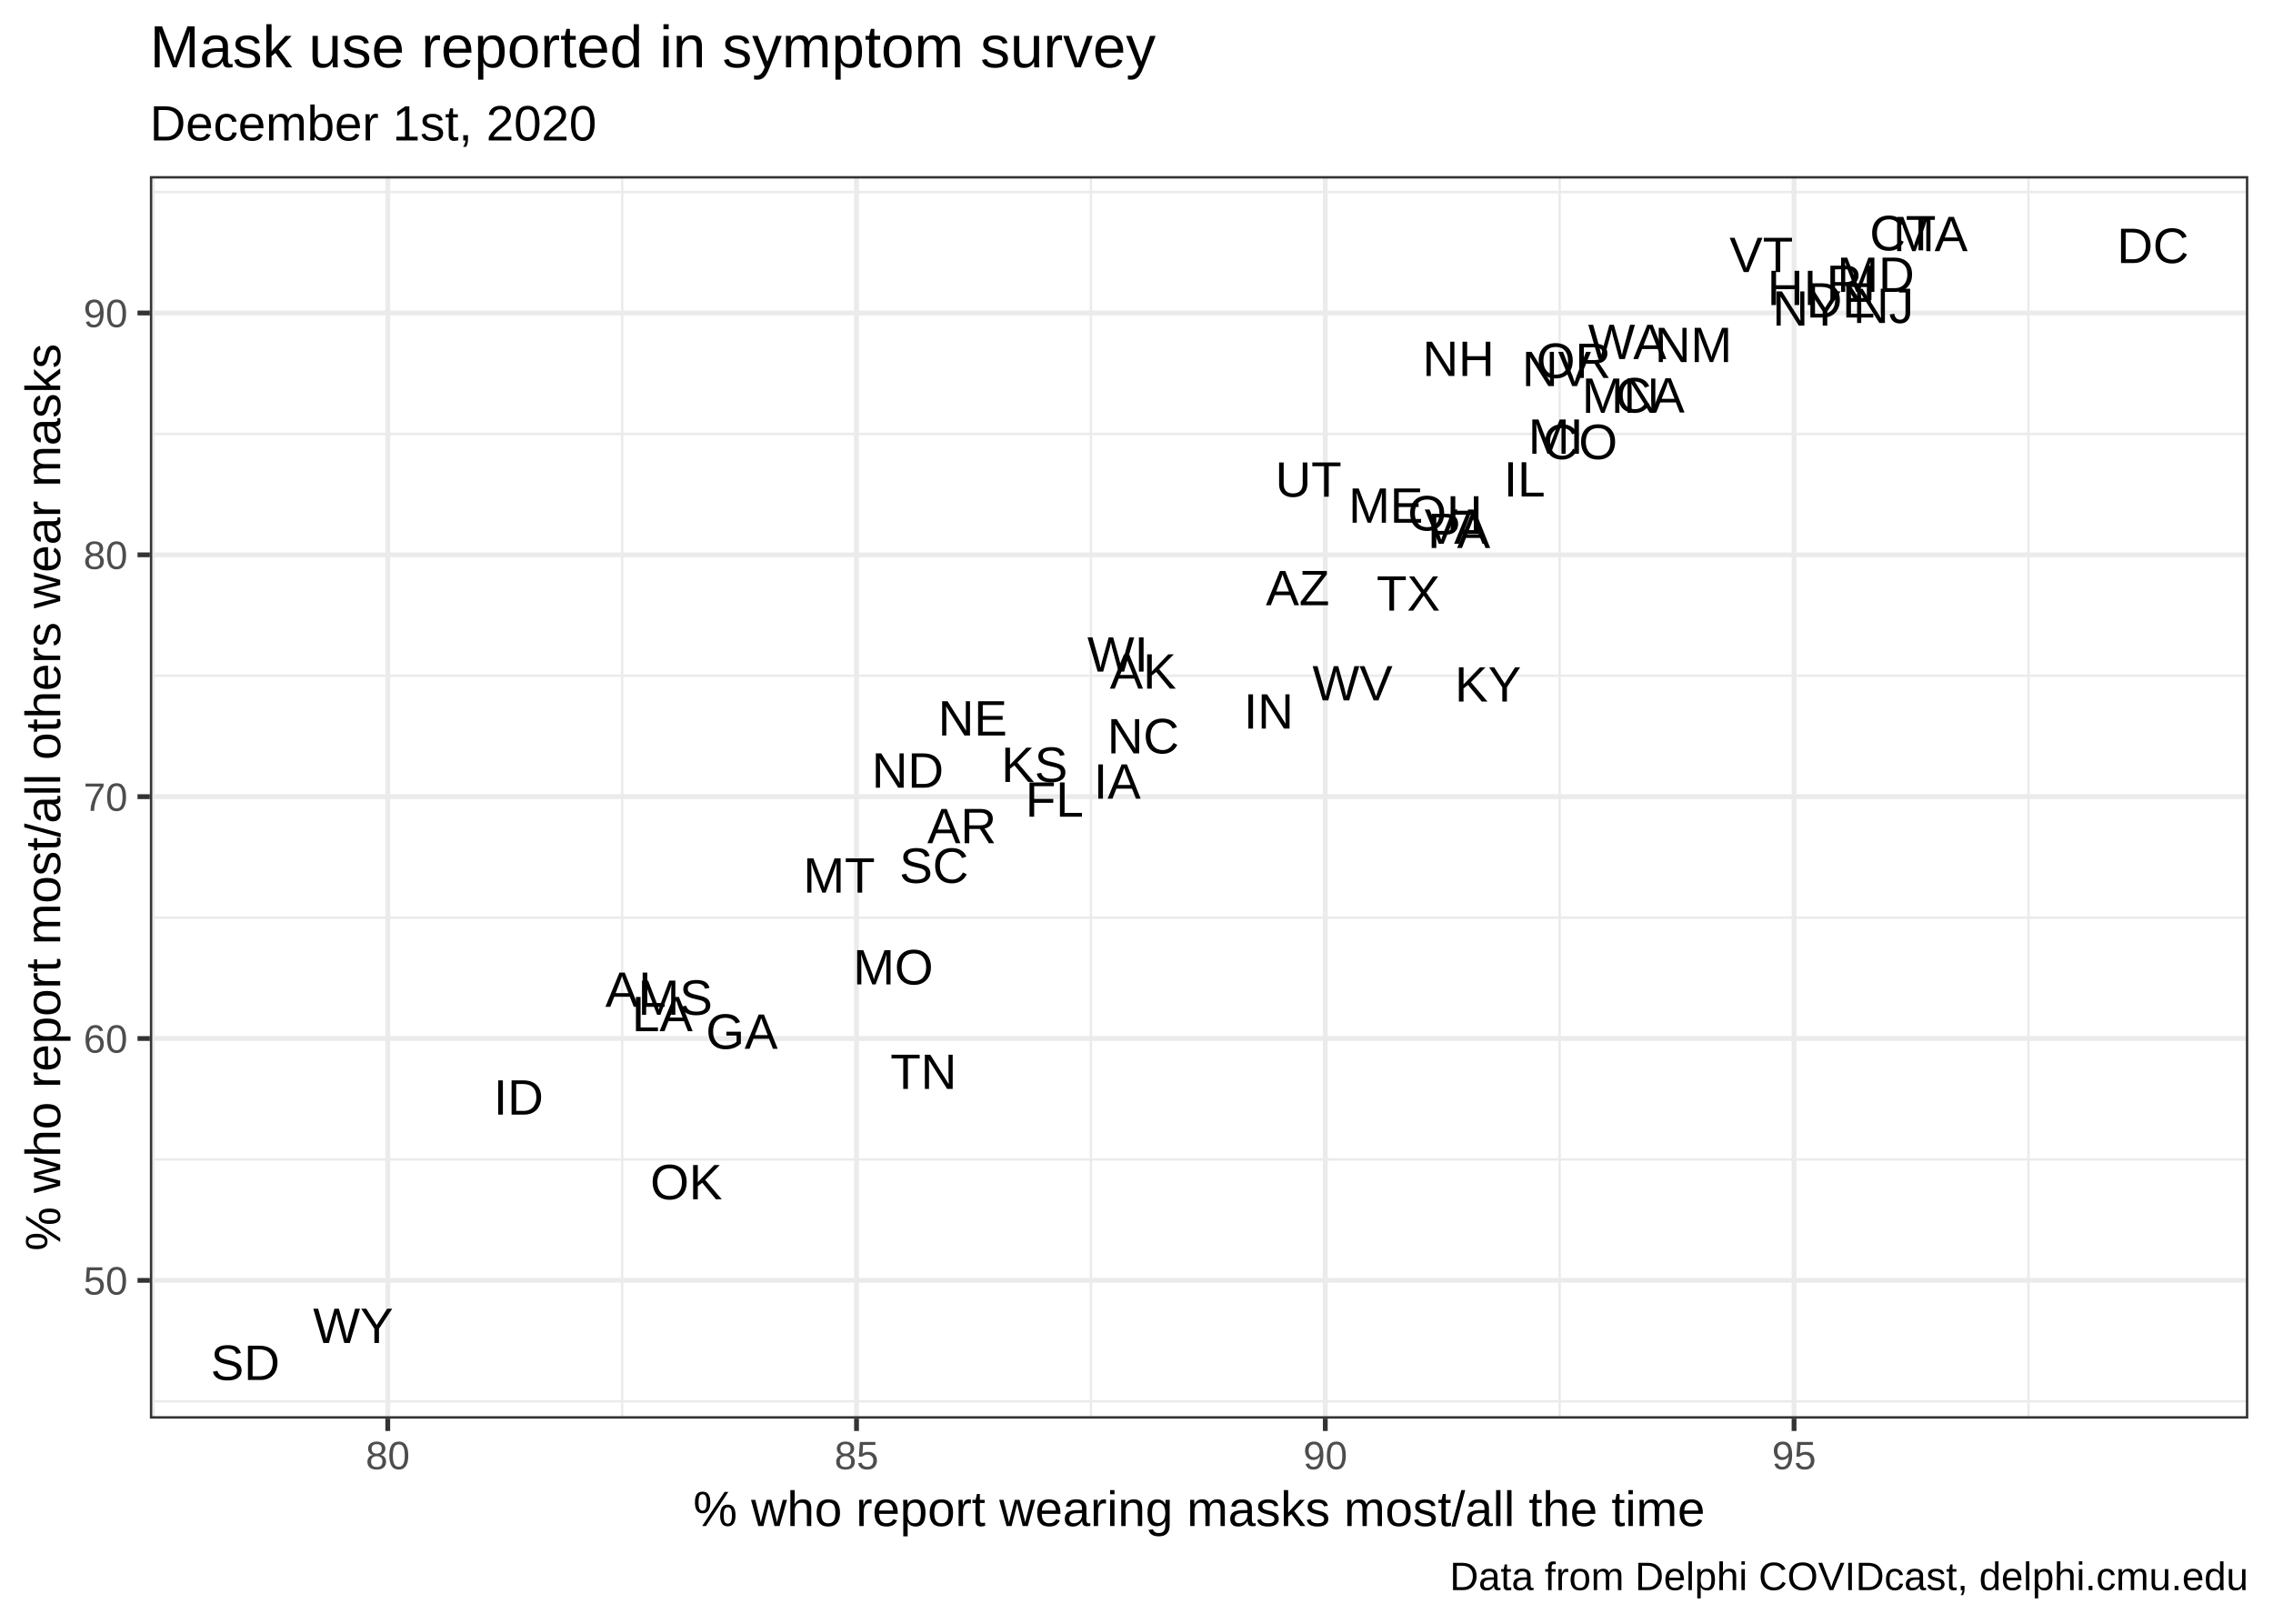
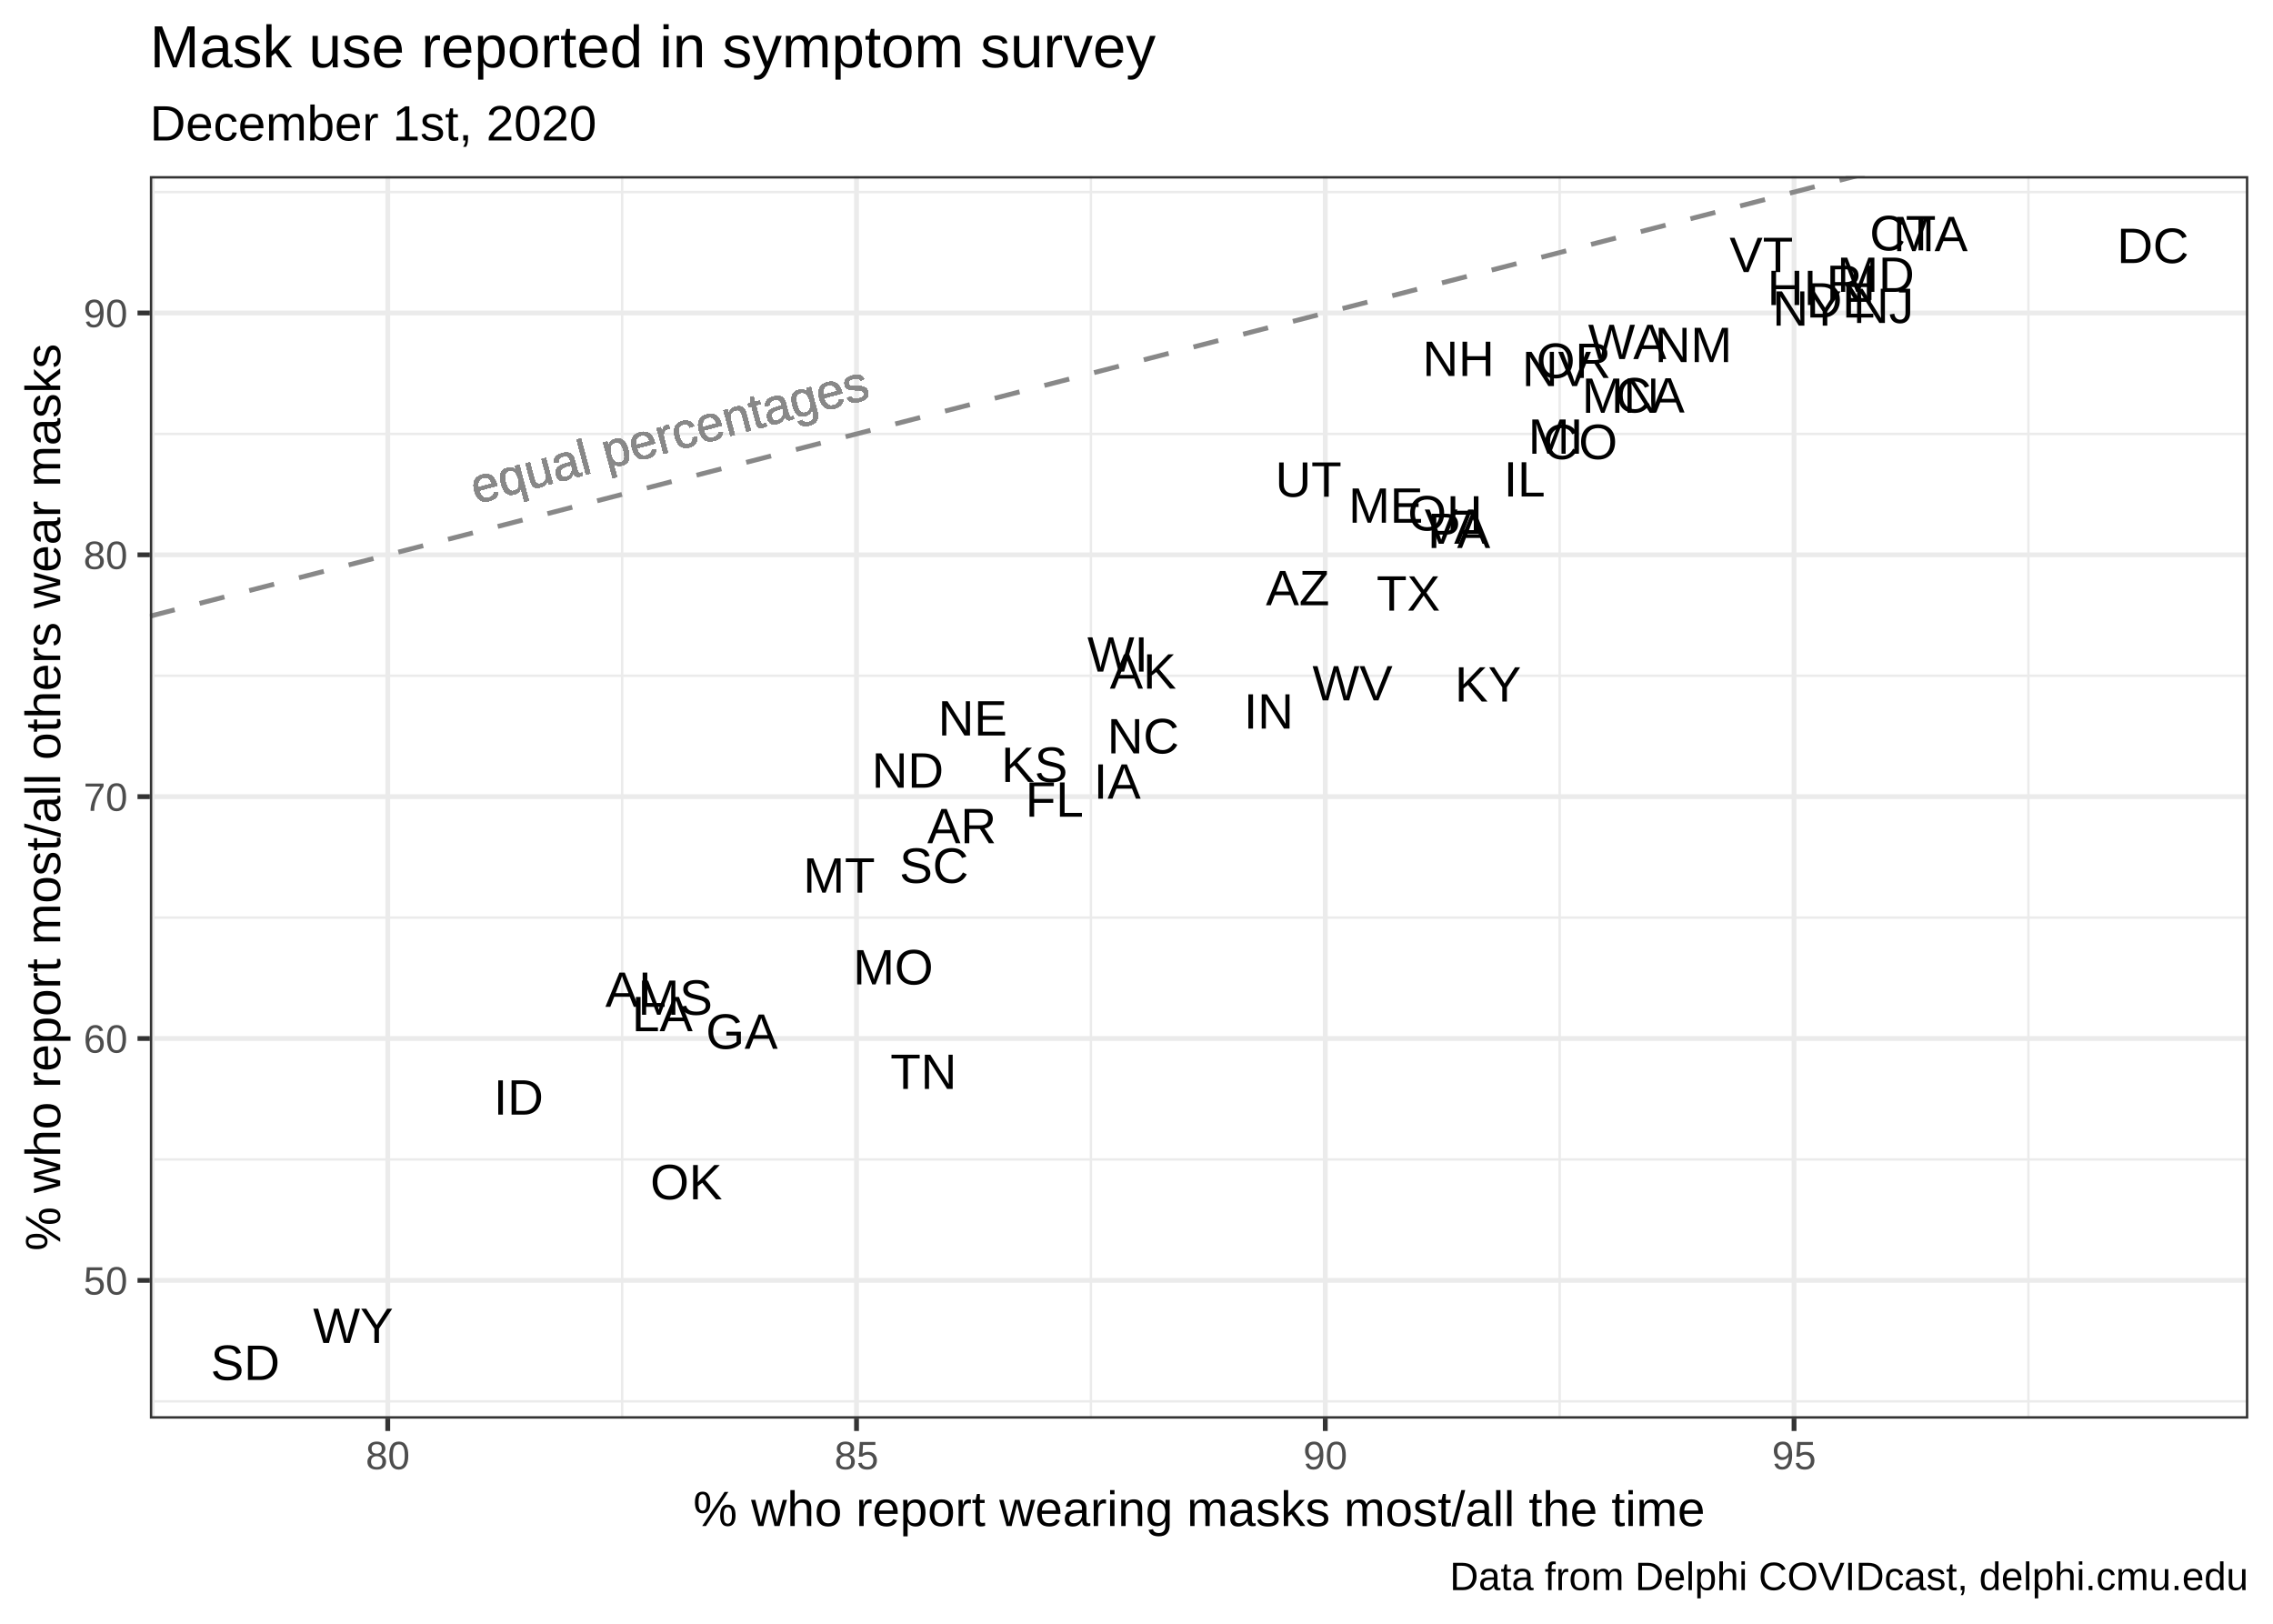
<svg xmlns="http://www.w3.org/2000/svg" viewBox="0 0 504.00 360.00">
  <defs>
    <style type="text/css">
    line, polyline, polygon, path, rect, circle {
      fill: none;
      stroke: #000000;
      stroke-linecap: round;
      stroke-linejoin: round;
      stroke-miterlimit: 10.00;
    }
  </style>
  </defs>
  <rect width="100%" height="100%" style="stroke: none; fill: #FFFFFF;" />
  <rect x="0" y="0.00" width="504.00" height="360.00" style="stroke-width: 1.07; stroke: #FFFFFF; fill: #FFFFFF;" />
  <defs>
    <clipPath id="cpMzMuMjN8NDk4LjUyfDMxNC41MnwzOS4wNA==">
      <rect x="33.23" y="39.04" width="465.29" height="275.48" />
    </clipPath>
  </defs>
  <rect x="33.23" y="39.04" width="465.29" height="275.48" style="stroke-width: 1.07; stroke: none; fill: #FFFFFF;" clip-path="url(#cpMzMuMjN8NDk4LjUyfDMxNC41MnwzOS4wNA==)" />
  <polyline points="33.23,310.69 498.52,310.69 " style="stroke-width: 0.53; stroke: #EBEBEB; stroke-linecap: butt;" clip-path="url(#cpMzMuMjN8NDk4LjUyfDMxNC41MnwzOS4wNA==)" />
  <polyline points="33.23,257.06 498.52,257.06 " style="stroke-width: 0.53; stroke: #EBEBEB; stroke-linecap: butt;" clip-path="url(#cpMzMuMjN8NDk4LjUyfDMxNC41MnwzOS4wNA==)" />
  <polyline points="33.23,203.44 498.52,203.44 " style="stroke-width: 0.53; stroke: #EBEBEB; stroke-linecap: butt;" clip-path="url(#cpMzMuMjN8NDk4LjUyfDMxNC41MnwzOS4wNA==)" />
  <polyline points="33.23,149.82 498.52,149.82 " style="stroke-width: 0.53; stroke: #EBEBEB; stroke-linecap: butt;" clip-path="url(#cpMzMuMjN8NDk4LjUyfDMxNC41MnwzOS4wNA==)" />
  <polyline points="33.23,96.20 498.52,96.20 " style="stroke-width: 0.53; stroke: #EBEBEB; stroke-linecap: butt;" clip-path="url(#cpMzMuMjN8NDk4LjUyfDMxNC41MnwzOS4wNA==)" />
  <polyline points="33.23,42.58 498.52,42.58 " style="stroke-width: 0.53; stroke: #EBEBEB; stroke-linecap: butt;" clip-path="url(#cpMzMuMjN8NDk4LjUyfDMxNC41MnwzOS4wNA==)" />
  <polyline points="34.01,314.52 34.01,39.04 " style="stroke-width: 0.53; stroke: #EBEBEB; stroke-linecap: butt;" clip-path="url(#cpMzMuMjN8NDk4LjUyfDMxNC41MnwzOS4wNA==)" />
  <polyline points="137.95,314.52 137.95,39.04 " style="stroke-width: 0.53; stroke: #EBEBEB; stroke-linecap: butt;" clip-path="url(#cpMzMuMjN8NDk4LjUyfDMxNC41MnwzOS4wNA==)" />
  <polyline points="241.89,314.52 241.89,39.04 " style="stroke-width: 0.53; stroke: #EBEBEB; stroke-linecap: butt;" clip-path="url(#cpMzMuMjN8NDk4LjUyfDMxNC41MnwzOS4wNA==)" />
  <polyline points="345.83,314.52 345.83,39.04 " style="stroke-width: 0.53; stroke: #EBEBEB; stroke-linecap: butt;" clip-path="url(#cpMzMuMjN8NDk4LjUyfDMxNC41MnwzOS4wNA==)" />
  <polyline points="449.77,314.52 449.77,39.04 " style="stroke-width: 0.53; stroke: #EBEBEB; stroke-linecap: butt;" clip-path="url(#cpMzMuMjN8NDk4LjUyfDMxNC41MnwzOS4wNA==)" />
  <polyline points="33.23,283.87 498.52,283.87 " style="stroke-width: 1.07; stroke: #EBEBEB; stroke-linecap: butt;" clip-path="url(#cpMzMuMjN8NDk4LjUyfDMxNC41MnwzOS4wNA==)" />
  <polyline points="33.23,230.25 498.52,230.25 " style="stroke-width: 1.07; stroke: #EBEBEB; stroke-linecap: butt;" clip-path="url(#cpMzMuMjN8NDk4LjUyfDMxNC41MnwzOS4wNA==)" />
  <polyline points="33.23,176.63 498.52,176.63 " style="stroke-width: 1.07; stroke: #EBEBEB; stroke-linecap: butt;" clip-path="url(#cpMzMuMjN8NDk4LjUyfDMxNC41MnwzOS4wNA==)" />
  <polyline points="33.23,123.01 498.52,123.01 " style="stroke-width: 1.07; stroke: #EBEBEB; stroke-linecap: butt;" clip-path="url(#cpMzMuMjN8NDk4LjUyfDMxNC41MnwzOS4wNA==)" />
  <polyline points="33.23,69.39 498.52,69.39 " style="stroke-width: 1.07; stroke: #EBEBEB; stroke-linecap: butt;" clip-path="url(#cpMzMuMjN8NDk4LjUyfDMxNC41MnwzOS4wNA==)" />
  <polyline points="85.98,314.52 85.98,39.04 " style="stroke-width: 1.07; stroke: #EBEBEB; stroke-linecap: butt;" clip-path="url(#cpMzMuMjN8NDk4LjUyfDMxNC41MnwzOS4wNA==)" />
  <polyline points="189.92,314.52 189.92,39.04 " style="stroke-width: 1.07; stroke: #EBEBEB; stroke-linecap: butt;" clip-path="url(#cpMzMuMjN8NDk4LjUyfDMxNC41MnwzOS4wNA==)" />
  <polyline points="293.86,314.52 293.86,39.04 " style="stroke-width: 1.07; stroke: #EBEBEB; stroke-linecap: butt;" clip-path="url(#cpMzMuMjN8NDk4LjUyfDMxNC41MnwzOS4wNA==)" />
  <polyline points="397.80,314.52 397.80,39.04 " style="stroke-width: 1.07; stroke: #EBEBEB; stroke-linecap: butt;" clip-path="url(#cpMzMuMjN8NDk4LjUyfDMxNC41MnwzOS4wNA==)" />
  <g clip-path="url(#cpMzMuMjN8NDk4LjUyfDMxNC41MnwzOS4wNA==)">
    <text x="246.09" y="152.67" style="font-size: 11.04px; font-family: Arial;" textLength="14.73px" lengthAdjust="spacingAndGlyphs">AK</text>
  </g>
  <g clip-path="url(#cpMzMuMjN8NDk4LjUyfDMxNC41MnwzOS4wNA==)">
    <text x="134.23" y="223.22" style="font-size: 11.04px; font-family: Arial;" textLength="13.50px" lengthAdjust="spacingAndGlyphs">AL</text>
  </g>
  <g clip-path="url(#cpMzMuMjN8NDk4LjUyfDMxNC41MnwzOS4wNA==)">
    <text x="205.62" y="186.95" style="font-size: 11.04px; font-family: Arial;" textLength="15.34px" lengthAdjust="spacingAndGlyphs">AR</text>
  </g>
  <g clip-path="url(#cpMzMuMjN8NDk4LjUyfDMxNC41MnwzOS4wNA==)">
    <text x="280.69" y="134.18" style="font-size: 11.04px; font-family: Arial;" textLength="14.11px" lengthAdjust="spacingAndGlyphs">AZ</text>
  </g>
  <g clip-path="url(#cpMzMuMjN8NDk4LjUyfDMxNC41MnwzOS4wNA==)">
    <text x="358.20" y="91.45" style="font-size: 11.04px; font-family: Arial;" textLength="15.34px" lengthAdjust="spacingAndGlyphs">CA</text>
  </g>
  <g clip-path="url(#cpMzMuMjN8NDk4LjUyfDMxNC41MnwzOS4wNA==)">
    <text x="342.09" y="101.79" style="font-size: 11.04px; font-family: Arial;" textLength="16.56px" lengthAdjust="spacingAndGlyphs">CO</text>
  </g>
  <g clip-path="url(#cpMzMuMjN8NDk4LjUyfDMxNC41MnwzOS4wNA==)">
    <text x="414.56" y="55.51" style="font-size: 11.04px; font-family: Arial;" textLength="14.72px" lengthAdjust="spacingAndGlyphs">CT</text>
  </g>
  <g clip-path="url(#cpMzMuMjN8NDk4LjUyfDMxNC41MnwzOS4wNA==)">
    <text x="469.40" y="58.31" style="font-size: 11.04px; font-family: Arial;" textLength="15.94px" lengthAdjust="spacingAndGlyphs">DC</text>
  </g>
  <g clip-path="url(#cpMzMuMjN8NDk4LjUyfDMxNC41MnwzOS4wNA==)">
    <text x="400.51" y="70.40" style="font-size: 11.04px; font-family: Arial;" textLength="15.34px" lengthAdjust="spacingAndGlyphs">DE</text>
  </g>
  <g clip-path="url(#cpMzMuMjN8NDk4LjUyfDMxNC41MnwzOS4wNA==)">
    <text x="227.37" y="181.07" style="font-size: 11.04px; font-family: Arial;" textLength="12.88px" lengthAdjust="spacingAndGlyphs">FL</text>
  </g>
  <g clip-path="url(#cpMzMuMjN8NDk4LjUyfDMxNC41MnwzOS4wNA==)">
    <text x="156.51" y="232.53" style="font-size: 11.04px; font-family: Arial;" textLength="15.95px" lengthAdjust="spacingAndGlyphs">GA</text>
  </g>
  <g clip-path="url(#cpMzMuMjN8NDk4LjUyfDMxNC41MnwzOS4wNA==)">
    <text x="391.87" y="67.63" style="font-size: 11.04px; font-family: Arial;" textLength="11.04px" lengthAdjust="spacingAndGlyphs">HI</text>
  </g>
  <g clip-path="url(#cpMzMuMjN8NDk4LjUyfDMxNC41MnwzOS4wNA==)">
    <text x="242.51" y="177.07" style="font-size: 11.04px; font-family: Arial;" textLength="10.43px" lengthAdjust="spacingAndGlyphs">IA</text>
  </g>
  <g clip-path="url(#cpMzMuMjN8NDk4LjUyfDMxNC41MnwzOS4wNA==)">
    <text x="109.46" y="247.12" style="font-size: 11.04px; font-family: Arial;" textLength="11.04px" lengthAdjust="spacingAndGlyphs">ID</text>
  </g>
  <g clip-path="url(#cpMzMuMjN8NDk4LjUyfDMxNC41MnwzOS4wNA==)">
    <text x="333.42" y="110.08" style="font-size: 11.04px; font-family: Arial;" textLength="9.21px" lengthAdjust="spacingAndGlyphs">IL</text>
  </g>
  <g clip-path="url(#cpMzMuMjN8NDk4LjUyfDMxNC41MnwzOS4wNA==)">
    <text x="275.79" y="161.54" style="font-size: 11.04px; font-family: Arial;" textLength="11.04px" lengthAdjust="spacingAndGlyphs">IN</text>
  </g>
  <g clip-path="url(#cpMzMuMjN8NDk4LjUyfDMxNC41MnwzOS4wNA==)">
    <text x="222.01" y="173.36" style="font-size: 11.04px; font-family: Arial;" textLength="14.73px" lengthAdjust="spacingAndGlyphs">KS</text>
  </g>
  <g clip-path="url(#cpMzMuMjN8NDk4LjUyfDMxNC41MnwzOS4wNA==)">
    <text x="322.58" y="155.54" style="font-size: 11.04px; font-family: Arial;" textLength="14.73px" lengthAdjust="spacingAndGlyphs">KY</text>
  </g>
  <g clip-path="url(#cpMzMuMjN8NDk4LjUyfDMxNC41MnwzOS4wNA==)">
    <text x="140.10" y="228.63" style="font-size: 11.04px; font-family: Arial;" textLength="13.50px" lengthAdjust="spacingAndGlyphs">LA</text>
  </g>
  <g clip-path="url(#cpMzMuMjN8NDk4LjUyfDMxNC41MnwzOS4wNA==)">
    <text x="419.75" y="55.69" style="font-size: 11.04px; font-family: Arial;" textLength="16.56px" lengthAdjust="spacingAndGlyphs">MA</text>
  </g>
  <g clip-path="url(#cpMzMuMjN8NDk4LjUyfDMxNC41MnwzOS4wNA==)">
    <text x="407.32" y="64.71" style="font-size: 11.04px; font-family: Arial;" textLength="17.17px" lengthAdjust="spacingAndGlyphs">MD</text>
  </g>
  <g clip-path="url(#cpMzMuMjN8NDk4LjUyfDMxNC41MnwzOS4wNA==)">
    <text x="299.01" y="115.90" style="font-size: 11.04px; font-family: Arial;" textLength="16.56px" lengthAdjust="spacingAndGlyphs">ME</text>
  </g>
  <g clip-path="url(#cpMzMuMjN8NDk4LjUyfDMxNC41MnwzOS4wNA==)">
    <text x="338.86" y="100.60" style="font-size: 11.04px; font-family: Arial;" textLength="12.26px" lengthAdjust="spacingAndGlyphs">MI</text>
  </g>
  <g clip-path="url(#cpMzMuMjN8NDk4LjUyfDMxNC41MnwzOS4wNA==)">
    <text x="350.77" y="91.52" style="font-size: 11.04px; font-family: Arial;" textLength="17.17px" lengthAdjust="spacingAndGlyphs">MN</text>
  </g>
  <g clip-path="url(#cpMzMuMjN8NDk4LjUyfDMxNC41MnwzOS4wNA==)">
    <text x="189.16" y="218.26" style="font-size: 11.04px; font-family: Arial;" textLength="17.78px" lengthAdjust="spacingAndGlyphs">MO</text>
  </g>
  <g clip-path="url(#cpMzMuMjN8NDk4LjUyfDMxNC41MnwzOS4wNA==)">
    <text x="141.45" y="224.99" style="font-size: 11.04px; font-family: Arial;" textLength="16.56px" lengthAdjust="spacingAndGlyphs">MS</text>
  </g>
  <g clip-path="url(#cpMzMuMjN8NDk4LjUyfDMxNC41MnwzOS4wNA==)">
    <text x="178.09" y="197.90" style="font-size: 11.04px; font-family: Arial;" textLength="15.94px" lengthAdjust="spacingAndGlyphs">MT</text>
  </g>
  <g clip-path="url(#cpMzMuMjN8NDk4LjUyfDMxNC41MnwzOS4wNA==)">
    <text x="245.51" y="167.03" style="font-size: 11.04px; font-family: Arial;" textLength="15.94px" lengthAdjust="spacingAndGlyphs">NC</text>
  </g>
  <g clip-path="url(#cpMzMuMjN8NDk4LjUyfDMxNC41MnwzOS4wNA==)">
    <text x="193.30" y="174.63" style="font-size: 11.04px; font-family: Arial;" textLength="15.94px" lengthAdjust="spacingAndGlyphs">ND</text>
  </g>
  <g clip-path="url(#cpMzMuMjN8NDk4LjUyfDMxNC41MnwzOS4wNA==)">
    <text x="208.00" y="163.07" style="font-size: 11.04px; font-family: Arial;" textLength="15.34px" lengthAdjust="spacingAndGlyphs">NE</text>
  </g>
  <g clip-path="url(#cpMzMuMjN8NDk4LjUyfDMxNC41MnwzOS4wNA==)">
    <text x="315.41" y="83.36" style="font-size: 11.04px; font-family: Arial;" textLength="15.94px" lengthAdjust="spacingAndGlyphs">NH</text>
  </g>
  <g clip-path="url(#cpMzMuMjN8NDk4LjUyfDMxNC41MnwzOS4wNA==)">
    <text x="410.87" y="71.61" style="font-size: 11.04px; font-family: Arial;" textLength="13.49px" lengthAdjust="spacingAndGlyphs">NJ</text>
  </g>
  <g clip-path="url(#cpMzMuMjN8NDk4LjUyfDMxNC41MnwzOS4wNA==)">
    <text x="366.89" y="80.27" style="font-size: 11.04px; font-family: Arial;" textLength="17.17px" lengthAdjust="spacingAndGlyphs">NM</text>
  </g>
  <g clip-path="url(#cpMzMuMjN8NDk4LjUyfDMxNC41MnwzOS4wNA==)">
    <text x="337.48" y="85.59" style="font-size: 11.04px; font-family: Arial;" textLength="15.34px" lengthAdjust="spacingAndGlyphs">NV</text>
  </g>
  <g clip-path="url(#cpMzMuMjN8NDk4LjUyfDMxNC41MnwzOS4wNA==)">
    <text x="393.01" y="72.20" style="font-size: 11.04px; font-family: Arial;" textLength="15.34px" lengthAdjust="spacingAndGlyphs">NY</text>
  </g>
  <g clip-path="url(#cpMzMuMjN8NDk4LjUyfDMxNC41MnwzOS4wNA==)">
    <text x="312.16" y="117.62" style="font-size: 11.04px; font-family: Arial;" textLength="16.56px" lengthAdjust="spacingAndGlyphs">OH</text>
  </g>
  <g clip-path="url(#cpMzMuMjN8NDk4LjUyfDMxNC41MnwzOS4wNA==)">
    <text x="144.20" y="265.90" style="font-size: 11.04px; font-family: Arial;" textLength="15.95px" lengthAdjust="spacingAndGlyphs">OK</text>
  </g>
  <g clip-path="url(#cpMzMuMjN8NDk4LjUyfDMxNC41MnwzOS4wNA==)">
    <text x="340.67" y="83.80" style="font-size: 11.04px; font-family: Arial;" textLength="16.56px" lengthAdjust="spacingAndGlyphs">OR</text>
  </g>
  <g clip-path="url(#cpMzMuMjN8NDk4LjUyfDMxNC41MnwzOS4wNA==)">
    <text x="316.54" y="121.49" style="font-size: 11.04px; font-family: Arial;" textLength="14.73px" lengthAdjust="spacingAndGlyphs">PA</text>
  </g>
  <g clip-path="url(#cpMzMuMjN8NDk4LjUyfDMxNC41MnwzOS4wNA==)">
    <text x="404.95" y="66.50" style="font-size: 11.04px; font-family: Arial;" textLength="11.04px" lengthAdjust="spacingAndGlyphs">RI</text>
  </g>
  <g clip-path="url(#cpMzMuMjN8NDk4LjUyfDMxNC41MnwzOS4wNA==)">
    <text x="199.43" y="195.74" style="font-size: 11.04px; font-family: Arial;" textLength="15.34px" lengthAdjust="spacingAndGlyphs">SC</text>
  </g>
  <g clip-path="url(#cpMzMuMjN8NDk4LjUyfDMxNC41MnwzOS4wNA==)">
    <text x="46.71" y="305.95" style="font-size: 11.04px; font-family: Arial;" textLength="15.34px" lengthAdjust="spacingAndGlyphs">SD</text>
  </g>
  <g clip-path="url(#cpMzMuMjN8NDk4LjUyfDMxNC41MnwzOS4wNA==)">
    <text x="197.42" y="241.43" style="font-size: 11.04px; font-family: Arial;" textLength="14.72px" lengthAdjust="spacingAndGlyphs">TN</text>
  </g>
  <g clip-path="url(#cpMzMuMjN8NDk4LjUyfDMxNC41MnwzOS4wNA==)">
    <text x="305.22" y="135.38" style="font-size: 11.04px; font-family: Arial;" textLength="14.11px" lengthAdjust="spacingAndGlyphs">TX</text>
  </g>
  <g clip-path="url(#cpMzMuMjN8NDk4LjUyfDMxNC41MnwzOS4wNA==)">
    <text x="282.76" y="110.13" style="font-size: 11.04px; font-family: Arial;" textLength="14.72px" lengthAdjust="spacingAndGlyphs">UT</text>
  </g>
  <g clip-path="url(#cpMzMuMjN8NDk4LjUyfDMxNC41MnwzOS4wNA==)">
    <text x="315.87" y="120.56" style="font-size: 11.04px; font-family: Arial;" textLength="14.73px" lengthAdjust="spacingAndGlyphs">VA</text>
  </g>
  <g clip-path="url(#cpMzMuMjN8NDk4LjUyfDMxNC41MnwzOS4wNA==)">
    <text x="383.49" y="60.32" style="font-size: 11.04px; font-family: Arial;" textLength="14.11px" lengthAdjust="spacingAndGlyphs">VT</text>
  </g>
  <g clip-path="url(#cpMzMuMjN8NDk4LjUyfDMxNC41MnwzOS4wNA==)">
    <text x="352.13" y="79.60" style="font-size: 11.04px; font-family: Arial;" textLength="17.78px" lengthAdjust="spacingAndGlyphs">WA</text>
  </g>
  <g clip-path="url(#cpMzMuMjN8NDk4LjUyfDMxNC41MnwzOS4wNA==)">
    <text x="241.10" y="148.91" style="font-size: 11.04px; font-family: Arial;" textLength="13.49px" lengthAdjust="spacingAndGlyphs">WI</text>
  </g>
  <g clip-path="url(#cpMzMuMjN8NDk4LjUyfDMxNC41MnwzOS4wNA==)">
    <text x="291.01" y="155.29" style="font-size: 11.04px; font-family: Arial;" textLength="17.78px" lengthAdjust="spacingAndGlyphs">WV</text>
  </g>
  <g clip-path="url(#cpMzMuMjN8NDk4LjUyfDMxNC41MnwzOS4wNA==)">
    <text x="69.42" y="297.75" style="font-size: 11.04px; font-family: Arial;" textLength="17.78px" lengthAdjust="spacingAndGlyphs">WY</text>
  </g>
+   <line x1="33.23" y1="136.62" x2="498.52" y2="16.60" style="stroke-width: 1.07; stroke: #888888; stroke-dasharray: 5.69,5.69; stroke-linecap: butt;" clip-path="url(#cpMzMuMjN8NDk4LjUyfDMxNC41MnwzOS4wNA==)" />
+   <g clip-path="url(#cpMzMuMjN8NDk4LjUyfDMxNC41MnwzOS4wNA==)">
+     <text transform="translate(105.50,111.77) rotate(-15)" style="font-size: 11.04px; fill: #888888; font-family: Arial;" textLength="90.84px" lengthAdjust="spacingAndGlyphs">equal percentages</text>
+   </g>
+   <g clip-path="url(#cpMzMuMjN8NDk4LjUyfDMxNC41MnwzOS4wNA==)">
+     <text transform="translate(105.50,111.77) rotate(-15)" style="font-size: 11.04px; fill: #888888; font-family: Arial;" textLength="90.84px" lengthAdjust="spacingAndGlyphs">equal percentages</text>
+   </g>
+   <g clip-path="url(#cpMzMuMjN8NDk4LjUyfDMxNC41MnwzOS4wNA==)">
+     <text transform="translate(105.50,111.77) rotate(-15)" style="font-size: 11.04px; fill: #888888; font-family: Arial;" textLength="90.84px" lengthAdjust="spacingAndGlyphs">equal percentages</text>
+   </g>
+   <g clip-path="url(#cpMzMuMjN8NDk4LjUyfDMxNC41MnwzOS4wNA==)">
+     <text transform="translate(105.50,111.77) rotate(-15)" style="font-size: 11.04px; fill: #888888; font-family: Arial;" textLength="90.84px" lengthAdjust="spacingAndGlyphs">equal percentages</text>
+   </g>
+   <g clip-path="url(#cpMzMuMjN8NDk4LjUyfDMxNC41MnwzOS4wNA==)">
+     <text transform="translate(105.50,111.77) rotate(-15)" style="font-size: 11.04px; fill: #888888; font-family: Arial;" textLength="90.84px" lengthAdjust="spacingAndGlyphs">equal percentages</text>
+   </g>
+   <g clip-path="url(#cpMzMuMjN8NDk4LjUyfDMxNC41MnwzOS4wNA==)">
+     <text transform="translate(105.50,111.77) rotate(-15)" style="font-size: 11.04px; fill: #888888; font-family: Arial;" textLength="90.84px" lengthAdjust="spacingAndGlyphs">equal percentages</text>
+   </g>
+   <g clip-path="url(#cpMzMuMjN8NDk4LjUyfDMxNC41MnwzOS4wNA==)">
+     <text transform="translate(105.50,111.77) rotate(-15)" style="font-size: 11.04px; fill: #888888; font-family: Arial;" textLength="90.84px" lengthAdjust="spacingAndGlyphs">equal percentages</text>
+   </g>
+   <g clip-path="url(#cpMzMuMjN8NDk4LjUyfDMxNC41MnwzOS4wNA==)">
+     <text transform="translate(105.50,111.77) rotate(-15)" style="font-size: 11.04px; fill: #888888; font-family: Arial;" textLength="90.84px" lengthAdjust="spacingAndGlyphs">equal percentages</text>
+   </g>
+   <g clip-path="url(#cpMzMuMjN8NDk4LjUyfDMxNC41MnwzOS4wNA==)">
+     <text transform="translate(105.50,111.77) rotate(-15)" style="font-size: 11.04px; fill: #888888; font-family: Arial;" textLength="90.84px" lengthAdjust="spacingAndGlyphs">equal percentages</text>
+   </g>
+   <g clip-path="url(#cpMzMuMjN8NDk4LjUyfDMxNC41MnwzOS4wNA==)">
+     <text transform="translate(105.50,111.77) rotate(-15)" style="font-size: 11.04px; fill: #888888; font-family: Arial;" textLength="90.84px" lengthAdjust="spacingAndGlyphs">equal percentages</text>
+   </g>
+   <g clip-path="url(#cpMzMuMjN8NDk4LjUyfDMxNC41MnwzOS4wNA==)">
+     <text transform="translate(105.50,111.77) rotate(-15)" style="font-size: 11.04px; fill: #888888; font-family: Arial;" textLength="90.84px" lengthAdjust="spacingAndGlyphs">equal percentages</text>
+   </g>
+   <g clip-path="url(#cpMzMuMjN8NDk4LjUyfDMxNC41MnwzOS4wNA==)">
+     <text transform="translate(105.50,111.77) rotate(-15)" style="font-size: 11.04px; fill: #888888; font-family: Arial;" textLength="90.84px" lengthAdjust="spacingAndGlyphs">equal percentages</text>
+   </g>
+   <g clip-path="url(#cpMzMuMjN8NDk4LjUyfDMxNC41MnwzOS4wNA==)">
+     <text transform="translate(105.50,111.77) rotate(-15)" style="font-size: 11.04px; fill: #888888; font-family: Arial;" textLength="90.84px" lengthAdjust="spacingAndGlyphs">equal percentages</text>
+   </g>
+   <g clip-path="url(#cpMzMuMjN8NDk4LjUyfDMxNC41MnwzOS4wNA==)">
+     <text transform="translate(105.50,111.77) rotate(-15)" style="font-size: 11.04px; fill: #888888; font-family: Arial;" textLength="90.84px" lengthAdjust="spacingAndGlyphs">equal percentages</text>
+   </g>
+   <g clip-path="url(#cpMzMuMjN8NDk4LjUyfDMxNC41MnwzOS4wNA==)">
+     <text transform="translate(105.50,111.77) rotate(-15)" style="font-size: 11.04px; fill: #888888; font-family: Arial;" textLength="90.84px" lengthAdjust="spacingAndGlyphs">equal percentages</text>
+   </g>
+   <g clip-path="url(#cpMzMuMjN8NDk4LjUyfDMxNC41MnwzOS4wNA==)">
+     <text transform="translate(105.50,111.77) rotate(-15)" style="font-size: 11.04px; fill: #888888; font-family: Arial;" textLength="90.84px" lengthAdjust="spacingAndGlyphs">equal percentages</text>
+   </g>
+   <g clip-path="url(#cpMzMuMjN8NDk4LjUyfDMxNC41MnwzOS4wNA==)">
+     <text transform="translate(105.50,111.77) rotate(-15)" style="font-size: 11.04px; fill: #888888; font-family: Arial;" textLength="90.84px" lengthAdjust="spacingAndGlyphs">equal percentages</text>
+   </g>
+   <g clip-path="url(#cpMzMuMjN8NDk4LjUyfDMxNC41MnwzOS4wNA==)">
+     <text transform="translate(105.50,111.77) rotate(-15)" style="font-size: 11.04px; fill: #888888; font-family: Arial;" textLength="90.84px" lengthAdjust="spacingAndGlyphs">equal percentages</text>
+   </g>
+   <g clip-path="url(#cpMzMuMjN8NDk4LjUyfDMxNC41MnwzOS4wNA==)">
+     <text transform="translate(105.50,111.77) rotate(-15)" style="font-size: 11.04px; fill: #888888; font-family: Arial;" textLength="90.84px" lengthAdjust="spacingAndGlyphs">equal percentages</text>
+   </g>
+   <g clip-path="url(#cpMzMuMjN8NDk4LjUyfDMxNC41MnwzOS4wNA==)">
+     <text transform="translate(105.50,111.77) rotate(-15)" style="font-size: 11.04px; fill: #888888; font-family: Arial;" textLength="90.84px" lengthAdjust="spacingAndGlyphs">equal percentages</text>
+   </g>
+   <g clip-path="url(#cpMzMuMjN8NDk4LjUyfDMxNC41MnwzOS4wNA==)">
+     <text transform="translate(105.50,111.77) rotate(-15)" style="font-size: 11.04px; fill: #888888; font-family: Arial;" textLength="90.84px" lengthAdjust="spacingAndGlyphs">equal percentages</text>
+   </g>
+   <g clip-path="url(#cpMzMuMjN8NDk4LjUyfDMxNC41MnwzOS4wNA==)">
+     <text transform="translate(105.50,111.77) rotate(-15)" style="font-size: 11.04px; fill: #888888; font-family: Arial;" textLength="90.84px" lengthAdjust="spacingAndGlyphs">equal percentages</text>
+   </g>
+   <g clip-path="url(#cpMzMuMjN8NDk4LjUyfDMxNC41MnwzOS4wNA==)">
+     <text transform="translate(105.50,111.77) rotate(-15)" style="font-size: 11.04px; fill: #888888; font-family: Arial;" textLength="90.84px" lengthAdjust="spacingAndGlyphs">equal percentages</text>
+   </g>
+   <g clip-path="url(#cpMzMuMjN8NDk4LjUyfDMxNC41MnwzOS4wNA==)">
+     <text transform="translate(105.50,111.77) rotate(-15)" style="font-size: 11.04px; fill: #888888; font-family: Arial;" textLength="90.84px" lengthAdjust="spacingAndGlyphs">equal percentages</text>
+   </g>
+   <g clip-path="url(#cpMzMuMjN8NDk4LjUyfDMxNC41MnwzOS4wNA==)">
+     <text transform="translate(105.50,111.77) rotate(-15)" style="font-size: 11.04px; fill: #888888; font-family: Arial;" textLength="90.84px" lengthAdjust="spacingAndGlyphs">equal percentages</text>
+   </g>
+   <g clip-path="url(#cpMzMuMjN8NDk4LjUyfDMxNC41MnwzOS4wNA==)">
+     <text transform="translate(105.50,111.77) rotate(-15)" style="font-size: 11.04px; fill: #888888; font-family: Arial;" textLength="90.84px" lengthAdjust="spacingAndGlyphs">equal percentages</text>
+   </g>
+   <g clip-path="url(#cpMzMuMjN8NDk4LjUyfDMxNC41MnwzOS4wNA==)">
+     <text transform="translate(105.50,111.77) rotate(-15)" style="font-size: 11.04px; fill: #888888; font-family: Arial;" textLength="90.84px" lengthAdjust="spacingAndGlyphs">equal percentages</text>
+   </g>
+   <g clip-path="url(#cpMzMuMjN8NDk4LjUyfDMxNC41MnwzOS4wNA==)">
+     <text transform="translate(105.50,111.77) rotate(-15)" style="font-size: 11.04px; fill: #888888; font-family: Arial;" textLength="90.84px" lengthAdjust="spacingAndGlyphs">equal percentages</text>
+   </g>
+   <g clip-path="url(#cpMzMuMjN8NDk4LjUyfDMxNC41MnwzOS4wNA==)">
+     <text transform="translate(105.50,111.77) rotate(-15)" style="font-size: 11.04px; fill: #888888; font-family: Arial;" textLength="90.84px" lengthAdjust="spacingAndGlyphs">equal percentages</text>
+   </g>
+   <g clip-path="url(#cpMzMuMjN8NDk4LjUyfDMxNC41MnwzOS4wNA==)">
+     <text transform="translate(105.50,111.77) rotate(-15)" style="font-size: 11.04px; fill: #888888; font-family: Arial;" textLength="90.84px" lengthAdjust="spacingAndGlyphs">equal percentages</text>
+   </g>
+   <g clip-path="url(#cpMzMuMjN8NDk4LjUyfDMxNC41MnwzOS4wNA==)">
+     <text transform="translate(105.50,111.77) rotate(-15)" style="font-size: 11.04px; fill: #888888; font-family: Arial;" textLength="90.84px" lengthAdjust="spacingAndGlyphs">equal percentages</text>
+   </g>
+   <g clip-path="url(#cpMzMuMjN8NDk4LjUyfDMxNC41MnwzOS4wNA==)">
+     <text transform="translate(105.50,111.77) rotate(-15)" style="font-size: 11.04px; fill: #888888; font-family: Arial;" textLength="90.84px" lengthAdjust="spacingAndGlyphs">equal percentages</text>
+   </g>
+   <g clip-path="url(#cpMzMuMjN8NDk4LjUyfDMxNC41MnwzOS4wNA==)">
+     <text transform="translate(105.50,111.77) rotate(-15)" style="font-size: 11.04px; fill: #888888; font-family: Arial;" textLength="90.84px" lengthAdjust="spacingAndGlyphs">equal percentages</text>
+   </g>
+   <g clip-path="url(#cpMzMuMjN8NDk4LjUyfDMxNC41MnwzOS4wNA==)">
+     <text transform="translate(105.50,111.77) rotate(-15)" style="font-size: 11.04px; fill: #888888; font-family: Arial;" textLength="90.84px" lengthAdjust="spacingAndGlyphs">equal percentages</text>
+   </g>
+   <g clip-path="url(#cpMzMuMjN8NDk4LjUyfDMxNC41MnwzOS4wNA==)">
+     <text transform="translate(105.50,111.77) rotate(-15)" style="font-size: 11.04px; fill: #888888; font-family: Arial;" textLength="90.84px" lengthAdjust="spacingAndGlyphs">equal percentages</text>
+   </g>
+   <g clip-path="url(#cpMzMuMjN8NDk4LjUyfDMxNC41MnwzOS4wNA==)">
+     <text transform="translate(105.50,111.77) rotate(-15)" style="font-size: 11.04px; fill: #888888; font-family: Arial;" textLength="90.84px" lengthAdjust="spacingAndGlyphs">equal percentages</text>
+   </g>
+   <g clip-path="url(#cpMzMuMjN8NDk4LjUyfDMxNC41MnwzOS4wNA==)">
+     <text transform="translate(105.50,111.77) rotate(-15)" style="font-size: 11.04px; fill: #888888; font-family: Arial;" textLength="90.84px" lengthAdjust="spacingAndGlyphs">equal percentages</text>
+   </g>
+   <g clip-path="url(#cpMzMuMjN8NDk4LjUyfDMxNC41MnwzOS4wNA==)">
+     <text transform="translate(105.50,111.77) rotate(-15)" style="font-size: 11.04px; fill: #888888; font-family: Arial;" textLength="90.84px" lengthAdjust="spacingAndGlyphs">equal percentages</text>
+   </g>
+   <g clip-path="url(#cpMzMuMjN8NDk4LjUyfDMxNC41MnwzOS4wNA==)">
+     <text transform="translate(105.50,111.77) rotate(-15)" style="font-size: 11.04px; fill: #888888; font-family: Arial;" textLength="90.84px" lengthAdjust="spacingAndGlyphs">equal percentages</text>
+   </g>
+   <g clip-path="url(#cpMzMuMjN8NDk4LjUyfDMxNC41MnwzOS4wNA==)">
+     <text transform="translate(105.50,111.77) rotate(-15)" style="font-size: 11.04px; fill: #888888; font-family: Arial;" textLength="90.84px" lengthAdjust="spacingAndGlyphs">equal percentages</text>
+   </g>
+   <g clip-path="url(#cpMzMuMjN8NDk4LjUyfDMxNC41MnwzOS4wNA==)">
+     <text transform="translate(105.50,111.77) rotate(-15)" style="font-size: 11.04px; fill: #888888; font-family: Arial;" textLength="90.84px" lengthAdjust="spacingAndGlyphs">equal percentages</text>
+   </g>
+   <g clip-path="url(#cpMzMuMjN8NDk4LjUyfDMxNC41MnwzOS4wNA==)">
+     <text transform="translate(105.50,111.77) rotate(-15)" style="font-size: 11.04px; fill: #888888; font-family: Arial;" textLength="90.84px" lengthAdjust="spacingAndGlyphs">equal percentages</text>
+   </g>
+   <g clip-path="url(#cpMzMuMjN8NDk4LjUyfDMxNC41MnwzOS4wNA==)">
+     <text transform="translate(105.50,111.77) rotate(-15)" style="font-size: 11.04px; fill: #888888; font-family: Arial;" textLength="90.84px" lengthAdjust="spacingAndGlyphs">equal percentages</text>
+   </g>
+   <g clip-path="url(#cpMzMuMjN8NDk4LjUyfDMxNC41MnwzOS4wNA==)">
+     <text transform="translate(105.50,111.77) rotate(-15)" style="font-size: 11.04px; fill: #888888; font-family: Arial;" textLength="90.84px" lengthAdjust="spacingAndGlyphs">equal percentages</text>
+   </g>
+   <g clip-path="url(#cpMzMuMjN8NDk4LjUyfDMxNC41MnwzOS4wNA==)">
+     <text transform="translate(105.50,111.77) rotate(-15)" style="font-size: 11.04px; fill: #888888; font-family: Arial;" textLength="90.84px" lengthAdjust="spacingAndGlyphs">equal percentages</text>
+   </g>
+   <g clip-path="url(#cpMzMuMjN8NDk4LjUyfDMxNC41MnwzOS4wNA==)">
+     <text transform="translate(105.50,111.77) rotate(-15)" style="font-size: 11.04px; fill: #888888; font-family: Arial;" textLength="90.84px" lengthAdjust="spacingAndGlyphs">equal percentages</text>
+   </g>
+   <g clip-path="url(#cpMzMuMjN8NDk4LjUyfDMxNC41MnwzOS4wNA==)">
+     <text transform="translate(105.50,111.77) rotate(-15)" style="font-size: 11.04px; fill: #888888; font-family: Arial;" textLength="90.84px" lengthAdjust="spacingAndGlyphs">equal percentages</text>
+   </g>
+   <g clip-path="url(#cpMzMuMjN8NDk4LjUyfDMxNC41MnwzOS4wNA==)">
+     <text transform="translate(105.50,111.77) rotate(-15)" style="font-size: 11.04px; fill: #888888; font-family: Arial;" textLength="90.84px" lengthAdjust="spacingAndGlyphs">equal percentages</text>
+   </g>
+   <g clip-path="url(#cpMzMuMjN8NDk4LjUyfDMxNC41MnwzOS4wNA==)">
+     <text transform="translate(105.50,111.77) rotate(-15)" style="font-size: 11.04px; fill: #888888; font-family: Arial;" textLength="90.84px" lengthAdjust="spacingAndGlyphs">equal percentages</text>
+   </g>
+   <g clip-path="url(#cpMzMuMjN8NDk4LjUyfDMxNC41MnwzOS4wNA==)">
+     <text transform="translate(105.50,111.77) rotate(-15)" style="font-size: 11.04px; fill: #888888; font-family: Arial;" textLength="90.84px" lengthAdjust="spacingAndGlyphs">equal percentages</text>
+   </g>
+   <g clip-path="url(#cpMzMuMjN8NDk4LjUyfDMxNC41MnwzOS4wNA==)">
+     <text transform="translate(105.50,111.77) rotate(-15)" style="font-size: 11.04px; fill: #888888; font-family: Arial;" textLength="90.84px" lengthAdjust="spacingAndGlyphs">equal percentages</text>
+   </g>
  <rect x="33.23" y="39.04" width="465.29" height="275.48" style="stroke-width: 1.07; stroke: #333333;" clip-path="url(#cpMzMuMjN8NDk4LjUyfDMxNC41MnwzOS4wNA==)" />
  <defs>
    <clipPath id="cpMC4wMHw1MDQuMDB8MzYwLjAwfDAuMDA=">
      <rect x="0.00" y="0.00" width="504.00" height="360.00" />
    </clipPath>
  </defs>
  <g clip-path="url(#cpMC4wMHw1MDQuMDB8MzYwLjAwfDAuMDA=)">
    <text x="18.51" y="287.02" style="font-size: 8.80px; fill: #4D4D4D; font-family: Arial;" textLength="9.79px" lengthAdjust="spacingAndGlyphs">50</text>
  </g>
  <g clip-path="url(#cpMC4wMHw1MDQuMDB8MzYwLjAwfDAuMDA=)">
    <text x="18.51" y="233.40" style="font-size: 8.80px; fill: #4D4D4D; font-family: Arial;" textLength="9.79px" lengthAdjust="spacingAndGlyphs">60</text>
  </g>
  <g clip-path="url(#cpMC4wMHw1MDQuMDB8MzYwLjAwfDAuMDA=)">
    <text x="18.51" y="179.78" style="font-size: 8.80px; fill: #4D4D4D; font-family: Arial;" textLength="9.79px" lengthAdjust="spacingAndGlyphs">70</text>
  </g>
  <g clip-path="url(#cpMC4wMHw1MDQuMDB8MzYwLjAwfDAuMDA=)">
    <text x="18.51" y="126.16" style="font-size: 8.80px; fill: #4D4D4D; font-family: Arial;" textLength="9.79px" lengthAdjust="spacingAndGlyphs">80</text>
  </g>
  <g clip-path="url(#cpMC4wMHw1MDQuMDB8MzYwLjAwfDAuMDA=)">
    <text x="18.51" y="72.54" style="font-size: 8.80px; fill: #4D4D4D; font-family: Arial;" textLength="9.79px" lengthAdjust="spacingAndGlyphs">90</text>
  </g>
  <polyline points="30.49,283.87 33.23,283.87 " style="stroke-width: 1.07; stroke: #333333; stroke-linecap: butt;" clip-path="url(#cpMC4wMHw1MDQuMDB8MzYwLjAwfDAuMDA=)" />
  <polyline points="30.49,230.25 33.23,230.25 " style="stroke-width: 1.07; stroke: #333333; stroke-linecap: butt;" clip-path="url(#cpMC4wMHw1MDQuMDB8MzYwLjAwfDAuMDA=)" />
  <polyline points="30.49,176.63 33.23,176.63 " style="stroke-width: 1.07; stroke: #333333; stroke-linecap: butt;" clip-path="url(#cpMC4wMHw1MDQuMDB8MzYwLjAwfDAuMDA=)" />
  <polyline points="30.49,123.01 33.23,123.01 " style="stroke-width: 1.07; stroke: #333333; stroke-linecap: butt;" clip-path="url(#cpMC4wMHw1MDQuMDB8MzYwLjAwfDAuMDA=)" />
  <polyline points="30.49,69.39 33.23,69.39 " style="stroke-width: 1.07; stroke: #333333; stroke-linecap: butt;" clip-path="url(#cpMC4wMHw1MDQuMDB8MzYwLjAwfDAuMDA=)" />
  <polyline points="85.98,317.26 85.98,314.52 " style="stroke-width: 1.07; stroke: #333333; stroke-linecap: butt;" clip-path="url(#cpMC4wMHw1MDQuMDB8MzYwLjAwfDAuMDA=)" />
  <polyline points="189.92,317.26 189.92,314.52 " style="stroke-width: 1.07; stroke: #333333; stroke-linecap: butt;" clip-path="url(#cpMC4wMHw1MDQuMDB8MzYwLjAwfDAuMDA=)" />
  <polyline points="293.86,317.26 293.86,314.52 " style="stroke-width: 1.07; stroke: #333333; stroke-linecap: butt;" clip-path="url(#cpMC4wMHw1MDQuMDB8MzYwLjAwfDAuMDA=)" />
  <polyline points="397.80,317.26 397.80,314.52 " style="stroke-width: 1.07; stroke: #333333; stroke-linecap: butt;" clip-path="url(#cpMC4wMHw1MDQuMDB8MzYwLjAwfDAuMDA=)" />
  <g clip-path="url(#cpMC4wMHw1MDQuMDB8MzYwLjAwfDAuMDA=)">
    <text x="81.09" y="325.75" style="font-size: 8.80px; fill: #4D4D4D; font-family: Arial;" textLength="9.79px" lengthAdjust="spacingAndGlyphs">80</text>
  </g>
  <g clip-path="url(#cpMC4wMHw1MDQuMDB8MzYwLjAwfDAuMDA=)">
    <text x="185.03" y="325.75" style="font-size: 8.80px; fill: #4D4D4D; font-family: Arial;" textLength="9.79px" lengthAdjust="spacingAndGlyphs">85</text>
  </g>
  <g clip-path="url(#cpMC4wMHw1MDQuMDB8MzYwLjAwfDAuMDA=)">
    <text x="288.97" y="325.75" style="font-size: 8.80px; fill: #4D4D4D; font-family: Arial;" textLength="9.79px" lengthAdjust="spacingAndGlyphs">90</text>
  </g>
  <g clip-path="url(#cpMC4wMHw1MDQuMDB8MzYwLjAwfDAuMDA=)">
    <text x="392.91" y="325.75" style="font-size: 8.80px; fill: #4D4D4D; font-family: Arial;" textLength="9.79px" lengthAdjust="spacingAndGlyphs">95</text>
  </g>
  <g clip-path="url(#cpMC4wMHw1MDQuMDB8MzYwLjAwfDAuMDA=)">
    <text x="153.70" y="338.34" style="font-size: 11.00px; font-family: Arial;" textLength="224.36px" lengthAdjust="spacingAndGlyphs">% who report wearing masks most/all the time</text>
  </g>
  <g clip-path="url(#cpMC4wMHw1MDQuMDB8MzYwLjAwfDAuMDA=)">
    <text transform="translate(13.35,277.34) rotate(-90)" style="font-size: 11.00px; font-family: Arial;" textLength="201.13px" lengthAdjust="spacingAndGlyphs">% who report most/all others wear masks</text>
  </g>
  <g clip-path="url(#cpMC4wMHw1MDQuMDB8MzYwLjAwfDAuMDA=)">
    <text x="33.23" y="31.14" style="font-size: 11.00px; font-family: Arial;" textLength="99.05px" lengthAdjust="spacingAndGlyphs">December 1st, 2020</text>
  </g>
  <g clip-path="url(#cpMC4wMHw1MDQuMDB8MzYwLjAwfDAuMDA=)">
    <text x="33.23" y="14.93" style="font-size: 13.20px; font-family: Arial;" textLength="223.01px" lengthAdjust="spacingAndGlyphs">Mask use reported in symptom survey</text>
  </g>
  <g clip-path="url(#cpMC4wMHw1MDQuMDB8MzYwLjAwfDAuMDA=)">
    <text x="321.47" y="352.54" style="font-size: 8.80px; font-family: Arial;" textLength="177.05px" lengthAdjust="spacingAndGlyphs">Data from Delphi COVIDcast, delphi.cmu.edu</text>
  </g>
</svg>
